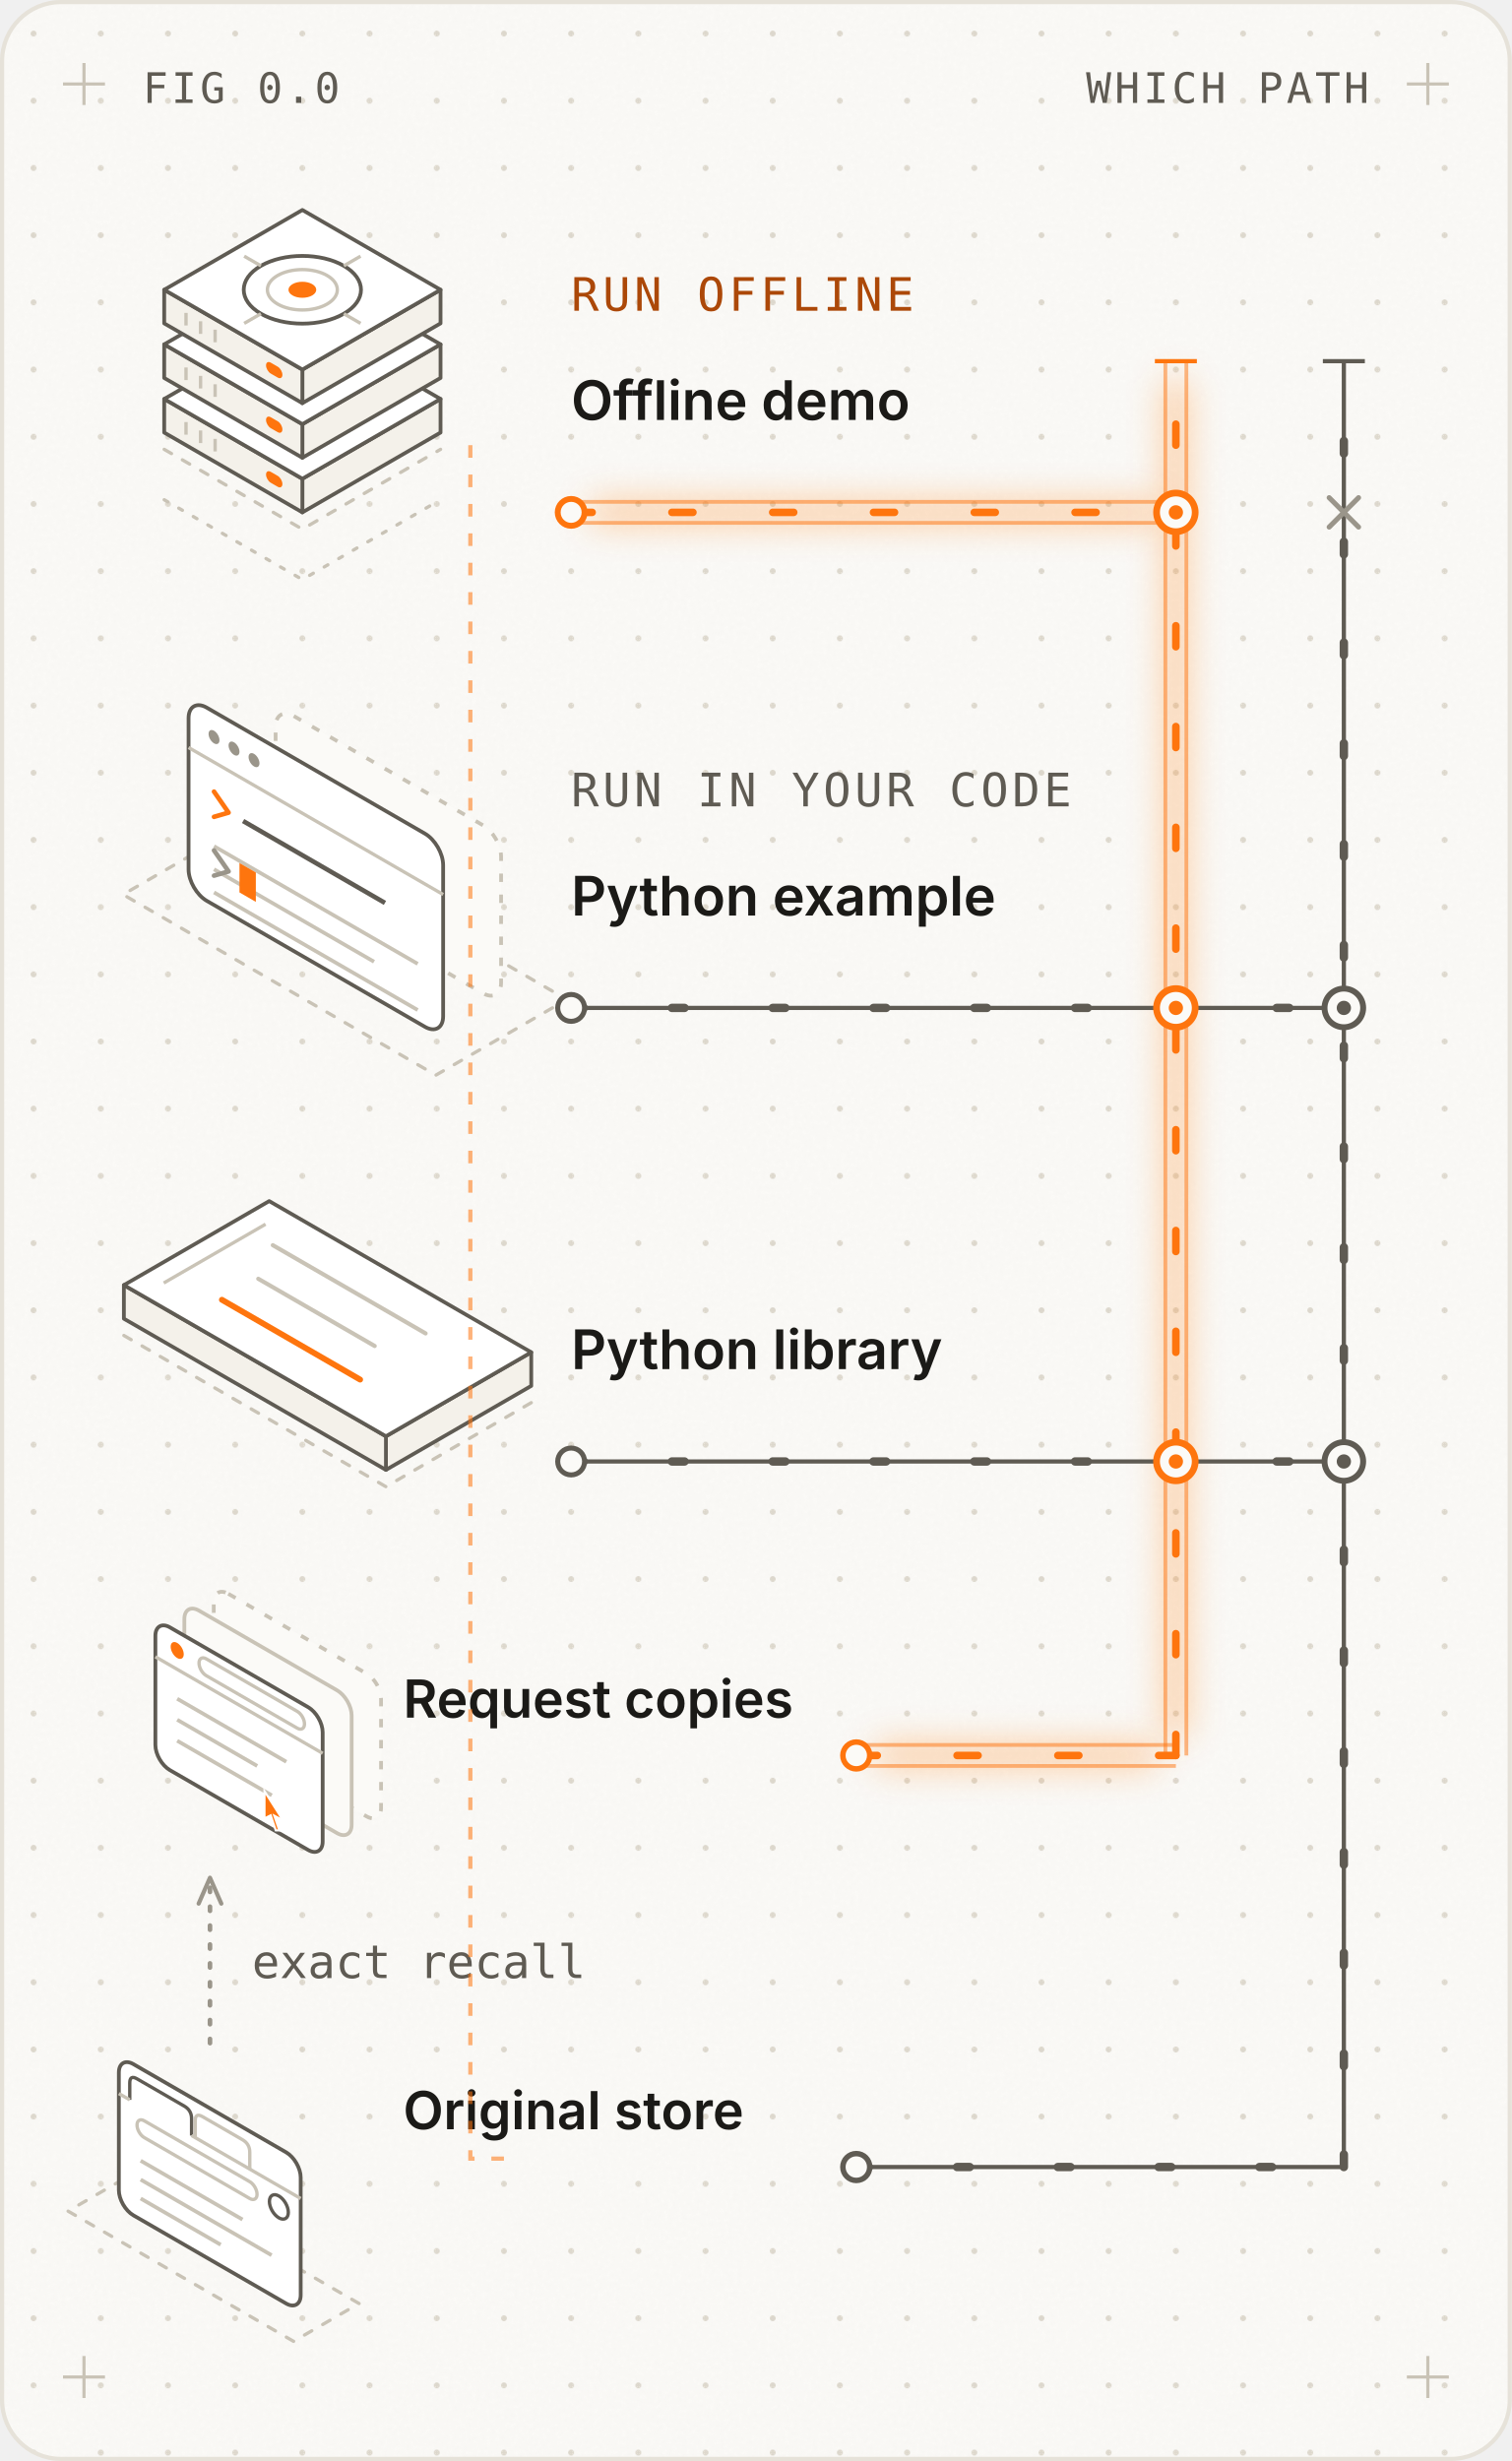
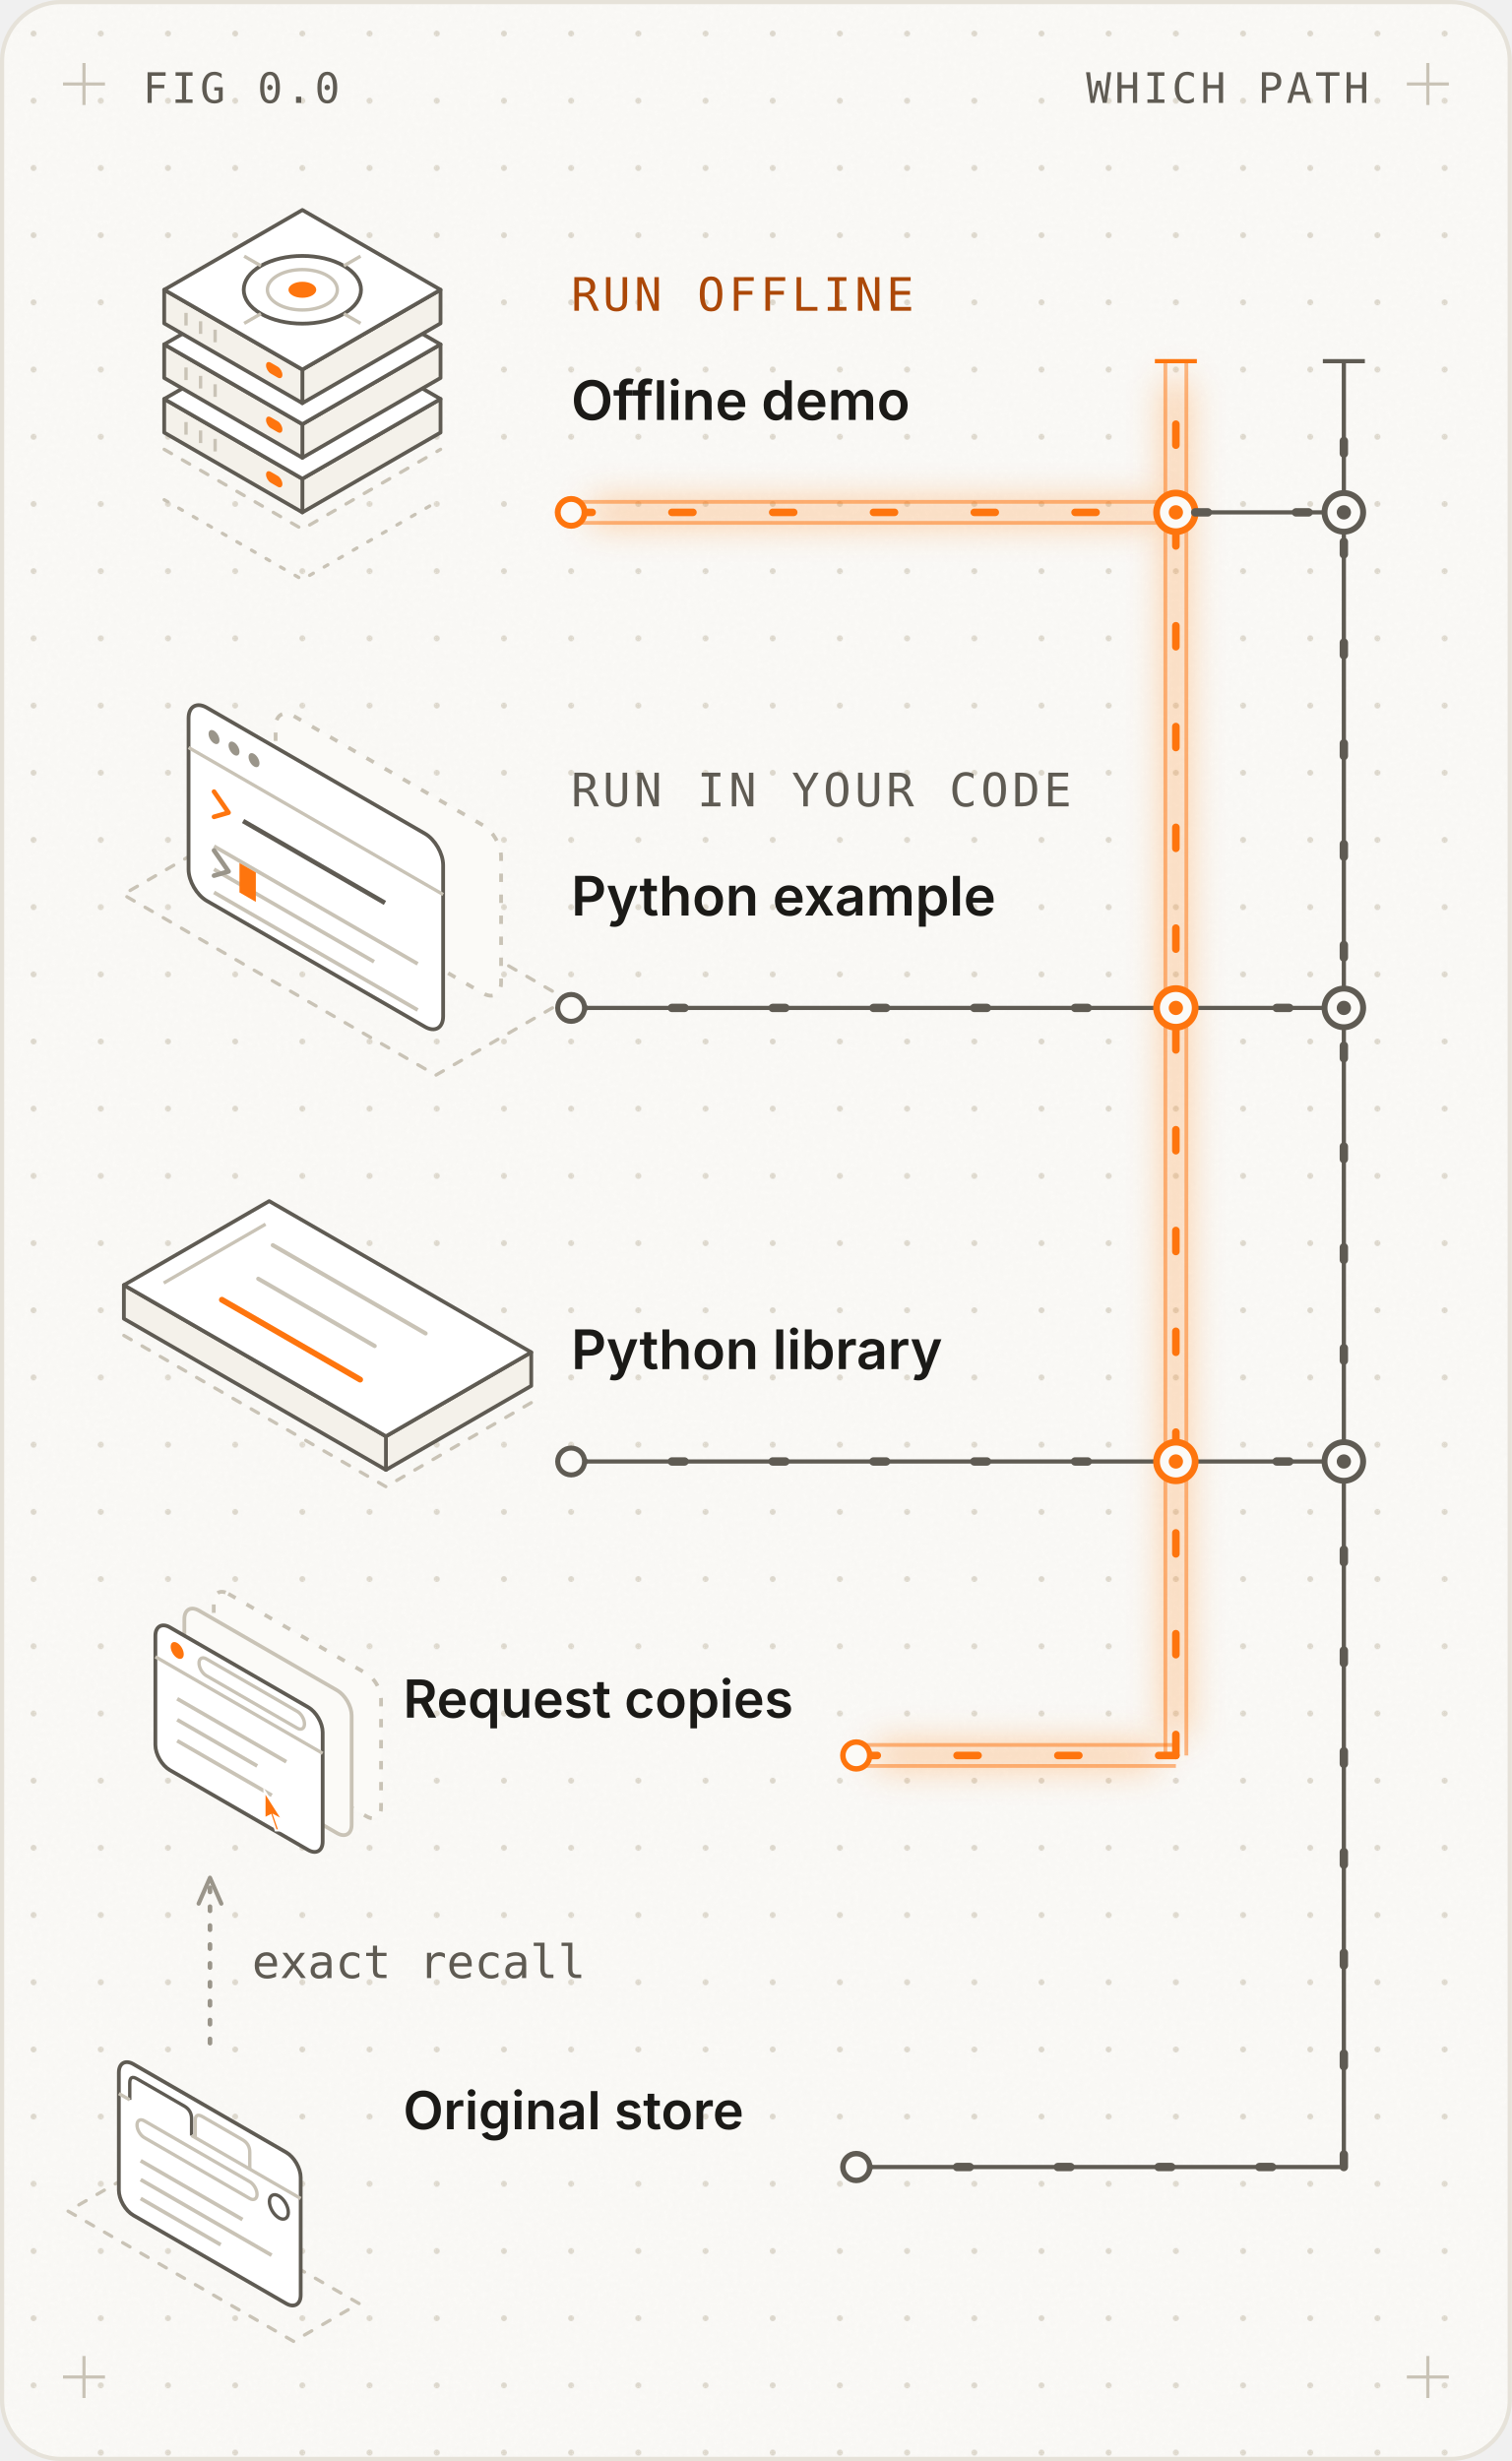
<svg xmlns="http://www.w3.org/2000/svg" viewBox="0 0 360 586" width="360" height="586" role="img" aria-labelledby="t d" fill="none">
  <style>.s{font-family:Geist, Inter, -apple-system, BlinkMacSystemFont, 'Segoe UI', Helvetica, Arial, sans-serif}.m{font-family:'Geist Mono', ui-monospace, SFMono-Regular, Menlo, monospace}text{font-kerning:normal}@keyframes fl{to{stroke-dashoffset:24}}@keyframes fd{to{stroke-dashoffset:-24}}@keyframes sync{to{stroke-dashoffset:-9}}@keyframes led{0%,100%{fill-opacity:1}50%{fill-opacity:.15}}@keyframes blink{0%,49%{fill-opacity:1}50%,100%{fill-opacity:0}}@keyframes cur{0%,100%{transform:translate(0,0)}40%,60%{transform:translate(-14px,-7px)}}@keyframes live{0%,100%{fill-opacity:1}50%{fill-opacity:.25}}@media (prefers-reduced-motion:no-preference){.pkl{animation:fl 1.2s linear infinite}.pkd{animation:fd 1.4s linear infinite}.pks{animation:fd 2.1s linear infinite}.sync{animation:sync 1.6s linear infinite}.led{animation:led 2.4s ease-in-out infinite}.blink{animation:blink 1.1s steps(1) infinite}.cur{animation:cur 6s ease-in-out infinite}.live{animation:live 1.8s ease-in-out infinite}}@keyframes ng0{0%,0.00%{fill-opacity:0}0.50%,17.90%{fill-opacity:1}19.40%,100%{fill-opacity:0}}@media (prefers-reduced-motion:no-preference){.ng0{animation:ng0 12s linear infinite}}@keyframes ng1{0%,19.50%{fill-opacity:0}20.50%,57.90%{fill-opacity:1}59.40%,100%{fill-opacity:0}}@media (prefers-reduced-motion:no-preference){.ng1{animation:ng1 12s linear infinite}}@keyframes ng2{0%,59.50%{fill-opacity:0}60.50%,97.90%{fill-opacity:1}99.40%,100%{fill-opacity:0}}@media (prefers-reduced-motion:no-preference){.ng2{animation:ng2 12s linear infinite}}@keyframes st0{0%,0.00%{transform:translate(0px,0px);fill-opacity:0;stroke-opacity:0}0.60%{fill-opacity:1;stroke-opacity:1}4.46%{transform:translate(144.0px,0.0px)}13.64%{transform:translate(144.0px,296.0px)}16.00%{transform:translate(67.9px,296.0px)}17.00%{fill-opacity:1;stroke-opacity:1}18.50%,100%{transform:translate(67.9px,296.0px);fill-opacity:0;stroke-opacity:0}}@keyframes tr0{0%,0.00%{stroke-dashoffset:516.1;stroke-opacity:0}0.30%{stroke-opacity:1}4.46%{stroke-dashoffset:372.1}13.64%{stroke-dashoffset:76.1}16.00%{stroke-dashoffset:0.0}17.40%{stroke-dashoffset:0;stroke-opacity:1}19.40%,100%{stroke-dashoffset:0;stroke-opacity:0}}@media (prefers-reduced-motion:no-preference){.st0{animation:st0 12s linear infinite}.tr0{animation:tr0 12s linear infinite}}@keyframes st1{0%,20.00%{transform:translate(0px,0px);fill-opacity:0;stroke-opacity:0}20.60%{fill-opacity:1;stroke-opacity:1}25.11%{transform:translate(184.0px,0.0px)}32.78%{transform:translate(184.0px,276.0px)}36.00%{transform:translate(67.9px,276.0px)}37.00%{fill-opacity:1;stroke-opacity:1}38.50%,100%{transform:translate(67.9px,276.0px);fill-opacity:0;stroke-opacity:0}}@keyframes tr1{0%,20.00%{stroke-dashoffset:576.1;stroke-opacity:0}20.30%{stroke-opacity:1}25.11%{stroke-dashoffset:392.1}32.78%{stroke-dashoffset:116.1}36.00%{stroke-dashoffset:0.0}37.40%{stroke-dashoffset:0;stroke-opacity:1}39.40%,100%{stroke-dashoffset:0;stroke-opacity:0}}@media (prefers-reduced-motion:no-preference){.st1{animation:st1 12s linear infinite}.tr1{animation:tr1 12s linear infinite}}@keyframes st2{0%,40.00%{transform:translate(0px,0px);fill-opacity:0;stroke-opacity:0}40.60%{fill-opacity:1;stroke-opacity:1}45.79%{transform:translate(144.0px,0.0px)}52.94%{transform:translate(144.0px,178.0px)}56.00%{transform:translate(67.9px,178.0px)}57.00%{fill-opacity:1;stroke-opacity:1}58.50%,100%{transform:translate(67.9px,178.0px);fill-opacity:0;stroke-opacity:0}}@keyframes tr2{0%,40.00%{stroke-dashoffset:398.1;stroke-opacity:0}40.30%{stroke-opacity:1}45.79%{stroke-dashoffset:254.1}52.94%{stroke-dashoffset:76.1}56.00%{stroke-dashoffset:0.0}57.40%{stroke-dashoffset:0;stroke-opacity:1}59.40%,100%{stroke-dashoffset:0;stroke-opacity:0}}@media (prefers-reduced-motion:no-preference){.st2{animation:st2 12s linear infinite}.tr2{animation:tr2 12s linear infinite}}@keyframes st3{0%,60.00%{transform:translate(0px,0px);fill-opacity:0;stroke-opacity:0}60.60%{fill-opacity:1;stroke-opacity:1}66.29%{transform:translate(184.0px,0.0px)}72.03%{transform:translate(184.0px,168.0px)}76.00%{transform:translate(67.9px,168.0px)}77.00%{fill-opacity:1;stroke-opacity:1}78.50%,100%{transform:translate(67.9px,168.0px);fill-opacity:0;stroke-opacity:0}}@keyframes tr3{0%,60.00%{stroke-dashoffset:468.1;stroke-opacity:0}60.30%{stroke-opacity:1}66.29%{stroke-dashoffset:284.1}72.03%{stroke-dashoffset:116.1}76.00%{stroke-dashoffset:0.0}77.40%{stroke-dashoffset:0;stroke-opacity:1}79.40%,100%{stroke-dashoffset:0;stroke-opacity:0}}@media (prefers-reduced-motion:no-preference){.st3{animation:st3 12s linear infinite}.tr3{animation:tr3 12s linear infinite}}@keyframes st4{0%,80.00%{transform:translate(0px,0px);fill-opacity:0;stroke-opacity:0}80.60%{fill-opacity:1;stroke-opacity:1}87.94%{transform:translate(144.0px,0.0px)}91.80%{transform:translate(144.0px,70.0px)}96.00%{transform:translate(67.9px,70.0px)}97.00%{fill-opacity:1;stroke-opacity:1}98.50%,100%{transform:translate(67.9px,70.0px);fill-opacity:0;stroke-opacity:0}}@keyframes tr4{0%,80.00%{stroke-dashoffset:290.1;stroke-opacity:0}80.30%{stroke-opacity:1}87.94%{stroke-dashoffset:146.1}91.80%{stroke-dashoffset:76.1}96.00%{stroke-dashoffset:0.0}97.40%{stroke-dashoffset:0;stroke-opacity:1}99.40%,100%{stroke-dashoffset:0;stroke-opacity:0}}@media (prefers-reduced-motion:no-preference){.st4{animation:st4 12s linear infinite}.tr4{animation:tr4 12s linear infinite}}</style>
  <defs>
    <pattern id="dots" width="16" height="16" patternUnits="userSpaceOnUse">
      <circle cx="8" cy="8" r="0.7" fill="#DDD8CD" />
    </pattern>
    <filter id="grain" x="0" y="0" width="100%" height="100%">
      <feTurbulence type="fractalNoise" baseFrequency="0.9" numOctaves="2" seed="7" stitchTiles="stitch" />
      <feColorMatrix values="0 0 0 0 0.5  0 0 0 0 0.5  0 0 0 0 0.5  0 0 0 0.05 0" />
    </filter>
    <clipPath id="card">
      <rect x="0.5" y="0.5" width="359" height="585" rx="14" />
    </clipPath>
    <marker id="ah" viewBox="0 0 10 10" refX="8.5" refY="5" markerWidth="7" markerHeight="7" orient="auto-start-reverse">
      <path d="M1 1.5 L9 5 L1 8.5" stroke="#5F5B53" stroke-width="1.3" fill="none" stroke-linejoin="round" stroke-linecap="round" />
    </marker>
    <marker id="ah3" viewBox="0 0 10 10" refX="8.5" refY="5" markerWidth="7" markerHeight="7" orient="auto-start-reverse">
      <path d="M1 1.5 L9 5 L1 8.5" stroke="#9A958A" stroke-width="1.3" fill="none" stroke-linejoin="round" stroke-linecap="round" />
    </marker>
    <filter id="glow" filterUnits="userSpaceOnUse" x="0" y="0" width="360" height="586">
      <feGaussianBlur stdDeviation="4" />
    </filter>
  </defs>
  <rect x="0.5" y="0.5" width="359" height="585" rx="14" fill="#FBFAF7" />
  <g clip-path="url(#card)">
    <rect width="360" height="586" fill="url(#dots)" />
    <rect width="360" height="586" filter="url(#grain)" />
  </g>
  <rect x="0.5" y="0.5" width="359" height="585" rx="14" fill="none" stroke="#E6E2D9" />
  <path d="M15 20h10M20 15v10" stroke="#C9C3B6" stroke-width="0.75" />
  <path d="M335 20h10M340 15v10" stroke="#C9C3B6" stroke-width="0.75" />
  <path d="M15 566h10M20 561v10" stroke="#C9C3B6" stroke-width="0.75" />
  <path d="M335 566h10M340 561v10" stroke="#C9C3B6" stroke-width="0.75" />
  <text x="34.0" y="24.5" font-size="10" fill="#5F5B53" letter-spacing="0.08em" class="m">FIG 0.0</text>
  <text x="326.0" y="24.5" font-size="10" fill="#5F5B53" text-anchor="end" letter-spacing="0.08em" class="m">WHICH PATH</text>
  <rect x="277.0" y="90.0" width="6" height="324.0" rx="3" fill="#FE750E" fill-opacity="0.35" filter="url(#glow)" />
  <line x1="277.5" y1="418.0" x2="277.5" y2="86.0" stroke="#FE750E" stroke-width="0.9" stroke-opacity=".5" />
  <line x1="282.5" y1="418.0" x2="282.5" y2="86.0" stroke="#FE750E" stroke-width="0.9" stroke-opacity=".5" />
  <line class="pkl" x1="280.0" y1="418.0" x2="280.0" y2="86.0" stroke="#FE750E" stroke-width="1.8" stroke-linecap="round" stroke-dasharray="5 19" />
  <rect x="207.9" y="415.0" width="68.1" height="6" rx="3" fill="#FE750E" fill-opacity="0.35" filter="url(#glow)" />
  <line x1="203.9" y1="415.5" x2="280.0" y2="415.5" stroke="#FE750E" stroke-width="0.9" stroke-opacity=".5" />
  <line x1="203.9" y1="420.5" x2="280.0" y2="420.5" stroke="#FE750E" stroke-width="0.9" stroke-opacity=".5" />
  <line class="pkl" x1="203.9" y1="418.0" x2="280.0" y2="418.0" stroke="#FE750E" stroke-width="1.8" stroke-linecap="round" stroke-dasharray="5 19" />
  <line x1="320.0" y1="516.0" x2="320.0" y2="86.0" stroke="#5F5B53" stroke-width="1.0" />
  <line class="pkl" x1="320.0" y1="516.0" x2="320.0" y2="86.0" stroke="#5F5B53" stroke-width="2" stroke-linecap="round" stroke-dasharray="3 21" />
  <line x1="203.9" y1="516.0" x2="320.0" y2="516.0" stroke="#5F5B53" stroke-width="1.0" />
  <line class="pkl" x1="203.9" y1="516.0" x2="320.0" y2="516.0" stroke="#5F5B53" stroke-width="2" stroke-linecap="round" stroke-dasharray="3 21" />
  <circle cx="203.9" cy="418" r="3.2" fill="#FBFAF7" stroke="#FE750E" stroke-width="1.3" />
  <circle cx="203.9" cy="516" r="3.2" fill="#FBFAF7" stroke="#5F5B53" stroke-width="1.3" />
  <path d="M275 86h10" stroke="#FE750E" stroke-width="1" />
  <path d="M315 86h10" stroke="#5F5B53" stroke-width="1" />
  <text x="136.0" y="74.0" font-size="11" fill="#AC4808" letter-spacing="0.08em" class="m">RUN OFFLINE</text>
  <polyline points="39.1,107.0 72.0,126.0 104.9,107.0" stroke="#C9C3B6" stroke-width="0.8" stroke-dasharray="2 3" stroke-linejoin="round" stroke-linecap="round" />
  <polyline points="39.1,119.0 72.0,138.0 104.9,119.0" stroke="#C9C3B6" stroke-width="0.8" stroke-dasharray="1 3" stroke-linejoin="round" stroke-linecap="round" />
  <polygon points="104.9,95.0 72.0,114.0 72.0,122.0 104.9,103.0" fill="#F4F1EA" stroke="#5F5B53" stroke-width="0.9" stroke-linejoin="round" stroke-linecap="round" />
  <polygon points="39.1,95.0 72.0,114.0 72.0,122.0 39.1,103.0" fill="#F4F1EA" stroke="#5F5B53" stroke-width="0.9" stroke-linejoin="round" stroke-linecap="round" />
  <polygon points="72.0,76.0 104.9,95.0 72.0,114.0 39.1,95.0" fill="#FFFFFF" stroke="#5F5B53" stroke-width="0.9" stroke-linejoin="round" stroke-linecap="round" />
  <g transform="matrix(0.866,0.5,0,1,39.1,103.0)">
    <line x1="6" y1="-5.5" x2="6" y2="-2.5" stroke="#C9C3B6" stroke-width="0.8" vector-effect="non-scaling-stroke" />
    <line x1="10" y1="-5.5" x2="10" y2="-2.5" stroke="#C9C3B6" stroke-width="0.8" vector-effect="non-scaling-stroke" />
    <line x1="14" y1="-5.5" x2="14" y2="-2.5" stroke="#C9C3B6" stroke-width="0.8" vector-effect="non-scaling-stroke" />
    <rect class="led" style="animation-delay:0.0s" x="28" y="-5.3" width="4.5" height="2.6" rx="1.3" fill="#FE750E" />
  </g>
  <polygon points="104.9,82.0 72.0,101.0 72.0,109.0 104.9,90.0" fill="#F4F1EA" stroke="#5F5B53" stroke-width="0.9" stroke-linejoin="round" stroke-linecap="round" />
  <polygon points="39.1,82.0 72.0,101.0 72.0,109.0 39.1,90.0" fill="#F4F1EA" stroke="#5F5B53" stroke-width="0.9" stroke-linejoin="round" stroke-linecap="round" />
  <polygon points="72.0,63.0 104.9,82.0 72.0,101.0 39.1,82.0" fill="#FFFFFF" stroke="#5F5B53" stroke-width="0.9" stroke-linejoin="round" stroke-linecap="round" />
  <g transform="matrix(0.866,0.5,0,1,39.1,90.0)">
    <line x1="6" y1="-5.5" x2="6" y2="-2.5" stroke="#C9C3B6" stroke-width="0.8" vector-effect="non-scaling-stroke" />
    <line x1="10" y1="-5.5" x2="10" y2="-2.5" stroke="#C9C3B6" stroke-width="0.8" vector-effect="non-scaling-stroke" />
    <line x1="14" y1="-5.5" x2="14" y2="-2.5" stroke="#C9C3B6" stroke-width="0.8" vector-effect="non-scaling-stroke" />
    <rect class="led" style="animation-delay:-0.8s" x="28" y="-5.3" width="4.5" height="2.6" rx="1.3" fill="#FE750E" />
  </g>
  <polygon points="104.9,69.0 72.0,88.0 72.0,96.0 104.9,77.0" fill="#F4F1EA" stroke="#5F5B53" stroke-width="0.9" stroke-linejoin="round" stroke-linecap="round" />
  <polygon points="39.1,69.0 72.0,88.0 72.0,96.0 39.1,77.0" fill="#F4F1EA" stroke="#5F5B53" stroke-width="0.9" stroke-linejoin="round" stroke-linecap="round" />
  <polygon points="72.0,50.0 104.9,69.0 72.0,88.0 39.1,69.0" fill="#FFFFFF" stroke="#5F5B53" stroke-width="0.9" stroke-linejoin="round" stroke-linecap="round" />
  <g transform="matrix(0.866,0.5,0,1,39.1,77.0)">
    <line x1="6" y1="-5.5" x2="6" y2="-2.5" stroke="#C9C3B6" stroke-width="0.8" vector-effect="non-scaling-stroke" />
    <line x1="10" y1="-5.5" x2="10" y2="-2.5" stroke="#C9C3B6" stroke-width="0.8" vector-effect="non-scaling-stroke" />
    <line x1="14" y1="-5.5" x2="14" y2="-2.5" stroke="#C9C3B6" stroke-width="0.8" vector-effect="non-scaling-stroke" />
    <rect class="led" style="animation-delay:-1.6s" x="28" y="-5.3" width="4.5" height="2.6" rx="1.3" fill="#FE750E" />
  </g>
  <g transform="matrix(0.866,0.5,-0.866,0.5,72.0,50.0)">
    <circle cx="19.0" cy="19.0" r="11.4" stroke="#5F5B53" stroke-width="0.9" vector-effect="non-scaling-stroke" />
    <circle cx="19.0" cy="19.0" r="6.8" stroke="#C9C3B6" stroke-width="0.8" vector-effect="non-scaling-stroke" />
    <circle cx="19.0" cy="19.0" r="2.7" fill="#FE750E" />
    <line x1="30.4" y1="19.0" x2="35.0" y2="19.0" stroke="#C9C3B6" stroke-width="0.8" vector-effect="non-scaling-stroke" />
    <line x1="19.0" y1="30.4" x2="19.0" y2="35.0" stroke="#C9C3B6" stroke-width="0.8" vector-effect="non-scaling-stroke" />
    <line x1="7.6" y1="19.0" x2="3.0" y2="19.0" stroke="#C9C3B6" stroke-width="0.8" vector-effect="non-scaling-stroke" />
    <line x1="19.0" y1="7.6" x2="19.0" y2="3.0" stroke="#C9C3B6" stroke-width="0.8" vector-effect="non-scaling-stroke" />
  </g>
  <rect class="ng0" x="126.0" y="83.5" width="81.1" height="24" rx="12" fill="#FFE6D2" fill-opacity="0" />
  <text x="136.0" y="100.0" font-size="13" fill="#1B1A17" font-weight="600" class="s">Offline demo</text>
  <rect x="140.0" y="119.0" width="136.0" height="6" rx="3" fill="#FE750E" fill-opacity="0.35" filter="url(#glow)" />
  <line x1="136.0" y1="119.5" x2="280.0" y2="119.5" stroke="#FE750E" stroke-width="0.9" stroke-opacity=".5" />
  <line x1="136.0" y1="124.5" x2="280.0" y2="124.5" stroke="#FE750E" stroke-width="0.9" stroke-opacity=".5" />
  <line class="pkl" x1="136.0" y1="122.0" x2="280.0" y2="122.0" stroke="#FE750E" stroke-width="1.8" stroke-linecap="round" stroke-dasharray="5 19" />
  <circle cx="136" cy="122" r="3.2" fill="#FBFAF7" stroke="#FE750E" stroke-width="1.4" />
  <circle cx="280.0" cy="122.0" r="4.6" fill="#FBFAF7" stroke="#FE750E" stroke-width="1.6" />
  <circle cx="280.0" cy="122.0" r="1.7" fill="#FE750E" />
-   <path d="M316.5 118.5l7 7M323.5 118.5l-7 7" stroke="#9A958A" stroke-width="1.2" stroke-linecap="round" />
+   <line x1="284.6" y1="122.0" x2="320.0" y2="122.0" stroke="#5F5B53" stroke-width="1.0" />
+   <line class="pkl" x1="284.6" y1="122.0" x2="320.0" y2="122.0" stroke="#5F5B53" stroke-width="2" stroke-linecap="round" stroke-dasharray="3 21" />
+   <circle cx="320.0" cy="122.0" r="4.6" fill="#FBFAF7" stroke="#5F5B53" stroke-width="1.4" />
+   <circle cx="320.0" cy="122.0" r="1.7" fill="#5F5B53" />
  <text x="136.0" y="192.0" font-size="11" fill="#5F5B53" letter-spacing="0.08em" class="m">RUN IN YOUR CODE</text>
  <polygon points="60.5,195.0 135.0,238.0 103.8,256.0 29.3,213.0" stroke="#C9C3B6" stroke-width="0.8" stroke-dasharray="2 3" stroke-linejoin="round" stroke-linecap="round" />
  <g transform="matrix(0.866,0.5,0,1,58.7,204.0)">
    <rect x="8" y="-40" width="62" height="40" rx="5" fill="#FBFAF7" stroke="#C9C3B6" stroke-width="0.9" stroke-dasharray="2 3" vector-effect="non-scaling-stroke" />
  </g>
  <g transform="matrix(0.866,0.5,0,1,44.9,212.0)">
    <rect x="0" y="-46" width="70" height="46" rx="5" fill="#FFFFFF" stroke="#5F5B53" stroke-width="0.9" vector-effect="non-scaling-stroke" />
    <line x1="0" y1="-34" x2="70" y2="-34" stroke="#C9C3B6" stroke-width="0.8" vector-effect="non-scaling-stroke" />
    <circle cx="7.0" cy="-40" r="1.5" fill="#9A958A" />
    <circle cx="12.5" cy="-40" r="1.5" fill="#9A958A" />
    <circle cx="18.0" cy="-40" r="1.5" fill="#9A958A" />
    <path d="M7 -27 l4 3 l-4 3" stroke="#FE750E" stroke-width="1.1" stroke-linejoin="round" stroke-linecap="round" vector-effect="non-scaling-stroke" />
    <line x1="15" y1="-24" x2="54" y2="-24" stroke="#5F5B53" stroke-width="1.1" vector-effect="non-scaling-stroke" />
    <line x1="7" y1="-14.0" x2="63" y2="-14.0" stroke="#C9C3B6" stroke-width="0.9" vector-effect="non-scaling-stroke" />
    <line x1="7" y1="-8.5" x2="51" y2="-8.5" stroke="#C9C3B6" stroke-width="0.9" vector-effect="non-scaling-stroke" />
    <line x1="7" y1="-3.0" x2="63" y2="-3.0" stroke="#C9C3B6" stroke-width="0.9" vector-effect="non-scaling-stroke" />
    <path d="M7 -13 l4 3 l-4 3" stroke="#9A958A" stroke-width="1.1" stroke-linejoin="round" stroke-linecap="round" vector-effect="non-scaling-stroke" />
    <rect class="blink" x="14" y="-13.5" width="4.5" height="7" fill="#FE750E" />
  </g>
  <rect class="ng1" x="126.0" y="201.5" width="138.4" height="24" rx="12" fill="#FFE6D2" fill-opacity="0" />
  <text x="136.0" y="218.0" font-size="13" fill="#1B1A17" font-weight="600" class="s">Python example</text>
  <line x1="136.0" y1="240.0" x2="320.0" y2="240.0" stroke="#5F5B53" stroke-width="1.0" />
  <line class="pkl" x1="136.0" y1="240.0" x2="320.0" y2="240.0" stroke="#5F5B53" stroke-width="2" stroke-linecap="round" stroke-dasharray="3 21" />
  <circle cx="136" cy="240" r="3.2" fill="#FBFAF7" stroke="#5F5B53" stroke-width="1.2" />
  <circle cx="280.0" cy="240.0" r="4.6" fill="#FBFAF7" stroke="#FE750E" stroke-width="1.6" />
  <circle cx="280.0" cy="240.0" r="1.7" fill="#FE750E" />
  <circle cx="320.0" cy="240.0" r="4.6" fill="#FBFAF7" stroke="#5F5B53" stroke-width="1.4" />
  <circle cx="320.0" cy="240.0" r="1.7" fill="#5F5B53" />
  <polyline points="29.5,318.0 91.9,354.0 126.5,334.0" stroke="#C9C3B6" stroke-width="0.8" stroke-dasharray="2 3" stroke-linejoin="round" stroke-linecap="round" />
  <polygon points="126.5,322.0 91.9,342.0 91.9,350.0 126.5,330.0" fill="#F4F1EA" stroke="#5F5B53" stroke-width="0.9" stroke-linejoin="round" stroke-linecap="round" />
  <polygon points="29.5,306.0 91.9,342.0 91.9,350.0 29.5,314.0" fill="#F4F1EA" stroke="#5F5B53" stroke-width="0.9" stroke-linejoin="round" stroke-linecap="round" />
  <polygon points="64.1,286.0 126.5,322.0 91.9,342.0 29.5,306.0" fill="#FFFFFF" stroke="#5F5B53" stroke-width="0.9" stroke-linejoin="round" stroke-linecap="round" />
  <g transform="matrix(0.866,0.5,-0.866,0.5,64.1,286.0)">
    <line x1="11" y1="10.0" x2="53" y2="10.0" stroke="#C9C3B6" stroke-width="1.0" stroke-linecap="round" vector-effect="non-scaling-stroke" />
    <line x1="17" y1="20.0" x2="49" y2="20.0" stroke="#C9C3B6" stroke-width="1.0" stroke-linecap="round" vector-effect="non-scaling-stroke" />
    <line x1="17" y1="30.0" x2="55" y2="30.0" stroke="#FE750E" stroke-width="1.4" stroke-linecap="round" vector-effect="non-scaling-stroke" />
    <line x1="5" y1="6" x2="5" y2="34" stroke="#C9C3B6" stroke-width="0.8" vector-effect="non-scaling-stroke" />
  </g>
  <rect class="ng2" x="126.0" y="309.5" width="117.5" height="24" rx="12" fill="#FFE6D2" fill-opacity="0" />
  <text x="136.0" y="326.0" font-size="13" fill="#1B1A17" font-weight="600" class="s">Python library</text>
  <line x1="136.0" y1="348.0" x2="320.0" y2="348.0" stroke="#5F5B53" stroke-width="1.0" />
  <line class="pkl" x1="136.0" y1="348.0" x2="320.0" y2="348.0" stroke="#5F5B53" stroke-width="2" stroke-linecap="round" stroke-dasharray="3 21" />
  <circle cx="136" cy="348" r="3.2" fill="#FBFAF7" stroke="#5F5B53" stroke-width="1.2" />
  <circle cx="280.0" cy="348.0" r="4.6" fill="#FBFAF7" stroke="#FE750E" stroke-width="1.6" />
  <circle cx="280.0" cy="348.0" r="1.7" fill="#FE750E" />
  <circle cx="320.0" cy="348.0" r="4.6" fill="#FBFAF7" stroke="#5F5B53" stroke-width="1.4" />
  <circle cx="320.0" cy="348.0" r="1.7" fill="#5F5B53" />
  <g transform="matrix(0.866,0.5,0,1,50.9,411.5)">
    <rect x="0" y="-34" width="46" height="34" rx="4" fill="#FBFAF7" stroke="#C9C3B6" stroke-width="0.9" stroke-dasharray="2 3" vector-effect="non-scaling-stroke" />
  </g>
  <g transform="matrix(0.866,0.5,0,1,43.9,415.5)">
    <rect x="0" y="-34" width="46" height="34" rx="4" fill="#FBFAF7" stroke="#C9C3B6" stroke-width="0.9" vector-effect="non-scaling-stroke" />
  </g>
  <g transform="matrix(0.866,0.5,0,1,37.0,419.5)">
    <rect x="0" y="-34" width="46" height="34" rx="4" fill="#FFFFFF" stroke="#5F5B53" stroke-width="0.9" vector-effect="non-scaling-stroke" />
    <line x1="0" y1="-25" x2="46" y2="-25" stroke="#C9C3B6" stroke-width="0.8" vector-effect="non-scaling-stroke" />
    <circle class="live" cx="6" cy="-29.5" r="1.8" fill="#FE750E" />
    <rect x="12" y="-31.5" width="29" height="4" rx="2" stroke="#C9C3B6" stroke-width="0.8" vector-effect="non-scaling-stroke" />
    <line x1="6" y1="-18" x2="36" y2="-18" stroke="#C9C3B6" stroke-width="0.9" vector-effect="non-scaling-stroke" />
    <line x1="6" y1="-13" x2="28" y2="-13" stroke="#C9C3B6" stroke-width="0.9" vector-effect="non-scaling-stroke" />
    <line x1="6" y1="-8" x2="32" y2="-8" stroke="#C9C3B6" stroke-width="0.9" vector-effect="non-scaling-stroke" />
    <path class="cur" d="M30 -8 l0 6.5 l1.7 -1.6 l1.4 2.9 l1 -.5 l-1.4 -2.8 l2.4 -.1z" fill="#FE750E" stroke="#FFFFFF" stroke-width="0.5" vector-effect="non-scaling-stroke" />
  </g>
  <polygon points="31.8,517.5 85.5,548.5 69.9,557.5 16.2,526.5" stroke="#C9C3B6" stroke-width="0.8" stroke-dasharray="2 3" stroke-linejoin="round" stroke-linecap="round" />
  <g transform="matrix(0.866,0.5,0,1,28.3,525.5)">
    <rect x="0" y="-36" width="50" height="36" rx="4" fill="#FFFFFF" stroke="#5F5B53" stroke-width="0.9" vector-effect="non-scaling-stroke" />
    <path d="M3 -27 v-4 q0 -2 2 -2 h13 q2 0 2 2 v4" stroke="#5F5B53" stroke-width="0.8" vector-effect="non-scaling-stroke" />
    <path d="M21 -27 v-4 q0 -2 2 -2 h11 q2 0 2 2 v4" stroke="#C9C3B6" stroke-width="0.8" vector-effect="non-scaling-stroke" />
    <line x1="0" y1="-27" x2="3" y2="-27" stroke="#C9C3B6" stroke-width="0.8" vector-effect="non-scaling-stroke" />
    <line x1="20" y1="-27" x2="50" y2="-27" stroke="#C9C3B6" stroke-width="0.8" vector-effect="non-scaling-stroke" />
    <circle cx="44" cy="-22" r="2.6" stroke="#5F5B53" stroke-width="0.8" vector-effect="non-scaling-stroke" />
    <rect x="5" y="-24" width="33" height="4" rx="2" stroke="#C9C3B6" stroke-width="0.8" vector-effect="non-scaling-stroke" />
    <line x1="6" y1="-14.0" x2="34" y2="-14.0" stroke="#C9C3B6" stroke-width="0.9" vector-effect="non-scaling-stroke" />
    <line x1="6" y1="-9.5" x2="42" y2="-9.5" stroke="#C9C3B6" stroke-width="0.9" vector-effect="non-scaling-stroke" />
    <line x1="6" y1="-5.0" x2="28" y2="-5.0" stroke="#C9C3B6" stroke-width="0.9" vector-effect="non-scaling-stroke" />
  </g>
  <text x="96.0" y="409.0" font-size="12.5" fill="#1B1A17" font-weight="600" class="s">Request copies</text>
  <text x="96.0" y="507.0" font-size="12.5" fill="#1B1A17" font-weight="600" class="s">Original store</text>
  <line class="sync" x1="50.0" y1="486.5" x2="50.0" y2="447.5" stroke="#9A958A" stroke-width="1.1" stroke-dasharray="1 3.5" stroke-linecap="round" marker-end="url(#ah3)" />
  <text x="60.0" y="471.0" font-size="11" fill="#5F5B53" class="m">exact recall</text>
  <polyline class="tr0" points="136.0,122.0 280.0,122.0 280.0,418.0 203.9,418.0" stroke="#FE750E" stroke-width="2.4" stroke-linejoin="round" stroke-dasharray="516.1 526.1" stroke-dashoffset="516.1" stroke-opacity="0" />
  <circle class="st0" cx="136.0" cy="122.0" r="4.2" fill="#FE750E" stroke="#FBFAF7" stroke-width="1.6" fill-opacity="0" stroke-opacity="0" />
  <polyline class="tr1" points="136.0,240.0 320.0,240.0 320.0,516.0 203.9,516.0" stroke="#1B1A17" stroke-width="1.8" stroke-linejoin="round" stroke-dasharray="576.1 586.1" stroke-dashoffset="576.1" stroke-opacity="0" />
  <circle class="st1" cx="136.0" cy="240.0" r="4.2" fill="#1B1A17" stroke="#FBFAF7" stroke-width="1.6" fill-opacity="0" stroke-opacity="0" />
  <polyline class="tr2" points="136.0,240.0 280.0,240.0 280.0,418.0 203.9,418.0" stroke="#FE750E" stroke-width="2.4" stroke-linejoin="round" stroke-dasharray="398.1 408.1" stroke-dashoffset="398.1" stroke-opacity="0" />
  <circle class="st2" cx="136.0" cy="240.0" r="4.2" fill="#FE750E" stroke="#FBFAF7" stroke-width="1.6" fill-opacity="0" stroke-opacity="0" />
  <polyline class="tr3" points="136.0,348.0 320.0,348.0 320.0,516.0 203.9,516.0" stroke="#1B1A17" stroke-width="1.8" stroke-linejoin="round" stroke-dasharray="468.1 478.1" stroke-dashoffset="468.1" stroke-opacity="0" />
  <circle class="st3" cx="136.0" cy="348.0" r="4.2" fill="#1B1A17" stroke="#FBFAF7" stroke-width="1.6" fill-opacity="0" stroke-opacity="0" />
  <polyline class="tr4" points="136.0,348.0 280.0,348.0 280.0,418.0 203.9,418.0" stroke="#FE750E" stroke-width="2.4" stroke-linejoin="round" stroke-dasharray="290.1 300.1" stroke-dashoffset="290.1" stroke-opacity="0" />
  <circle class="st4" cx="136.0" cy="348.0" r="4.2" fill="#FE750E" stroke="#FBFAF7" stroke-width="1.6" fill-opacity="0" stroke-opacity="0" />
-   <path d="M112 106 V514 H124" stroke="#FE750E" stroke-width="1" stroke-dasharray="3 4" fill="none" opacity=".55" />
</svg>
